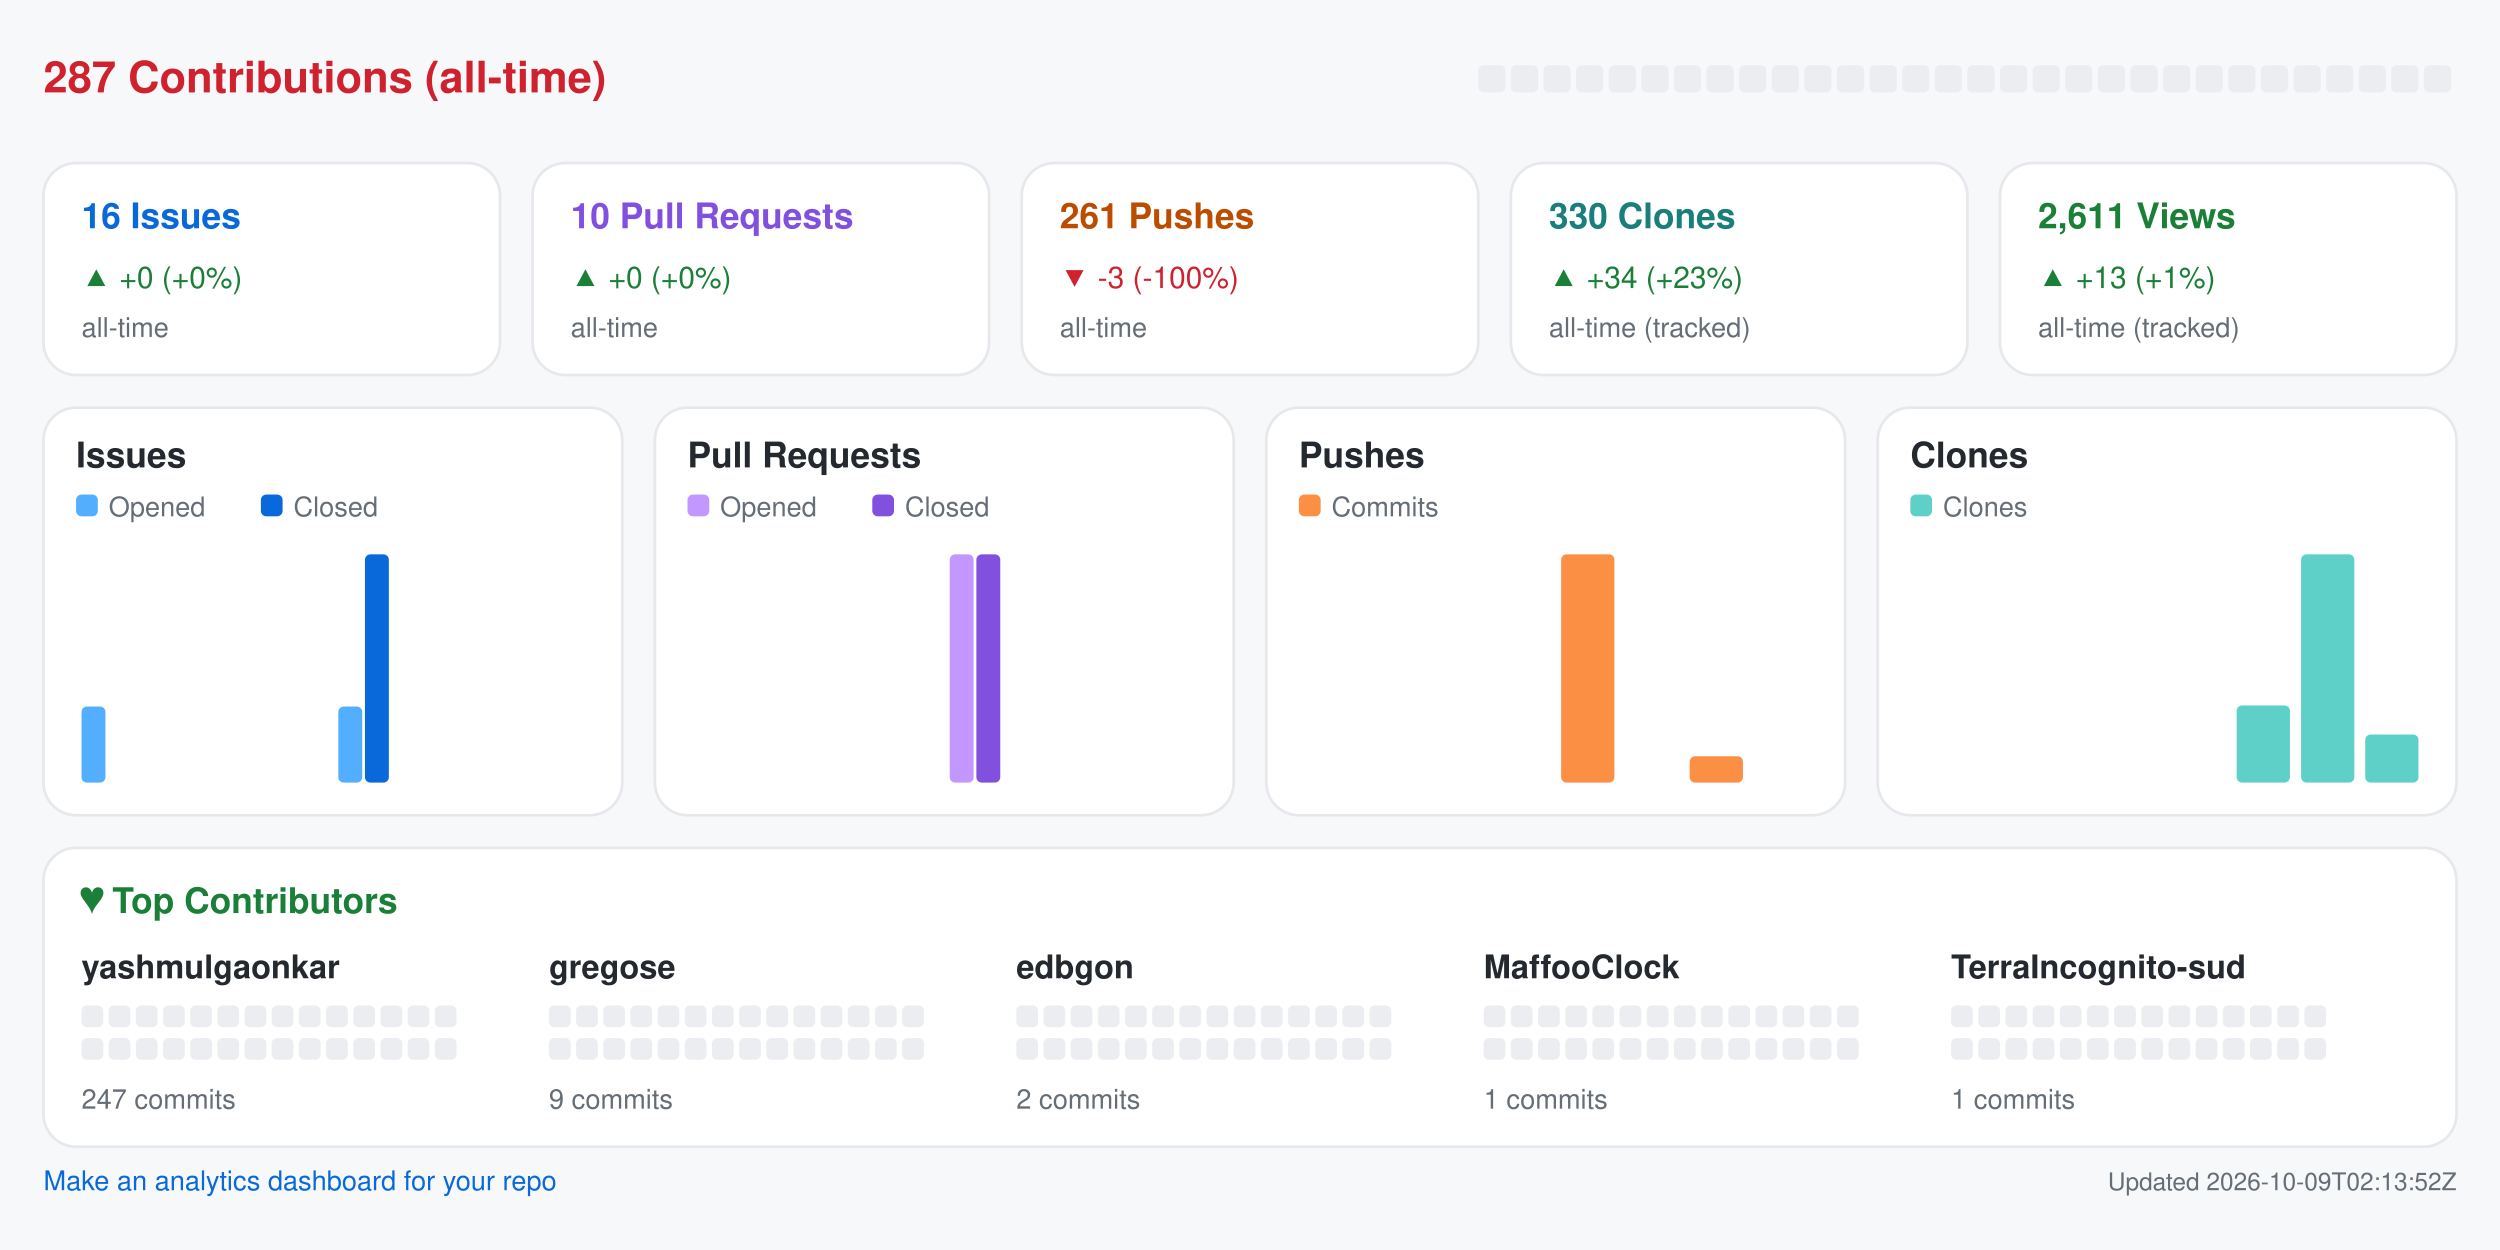
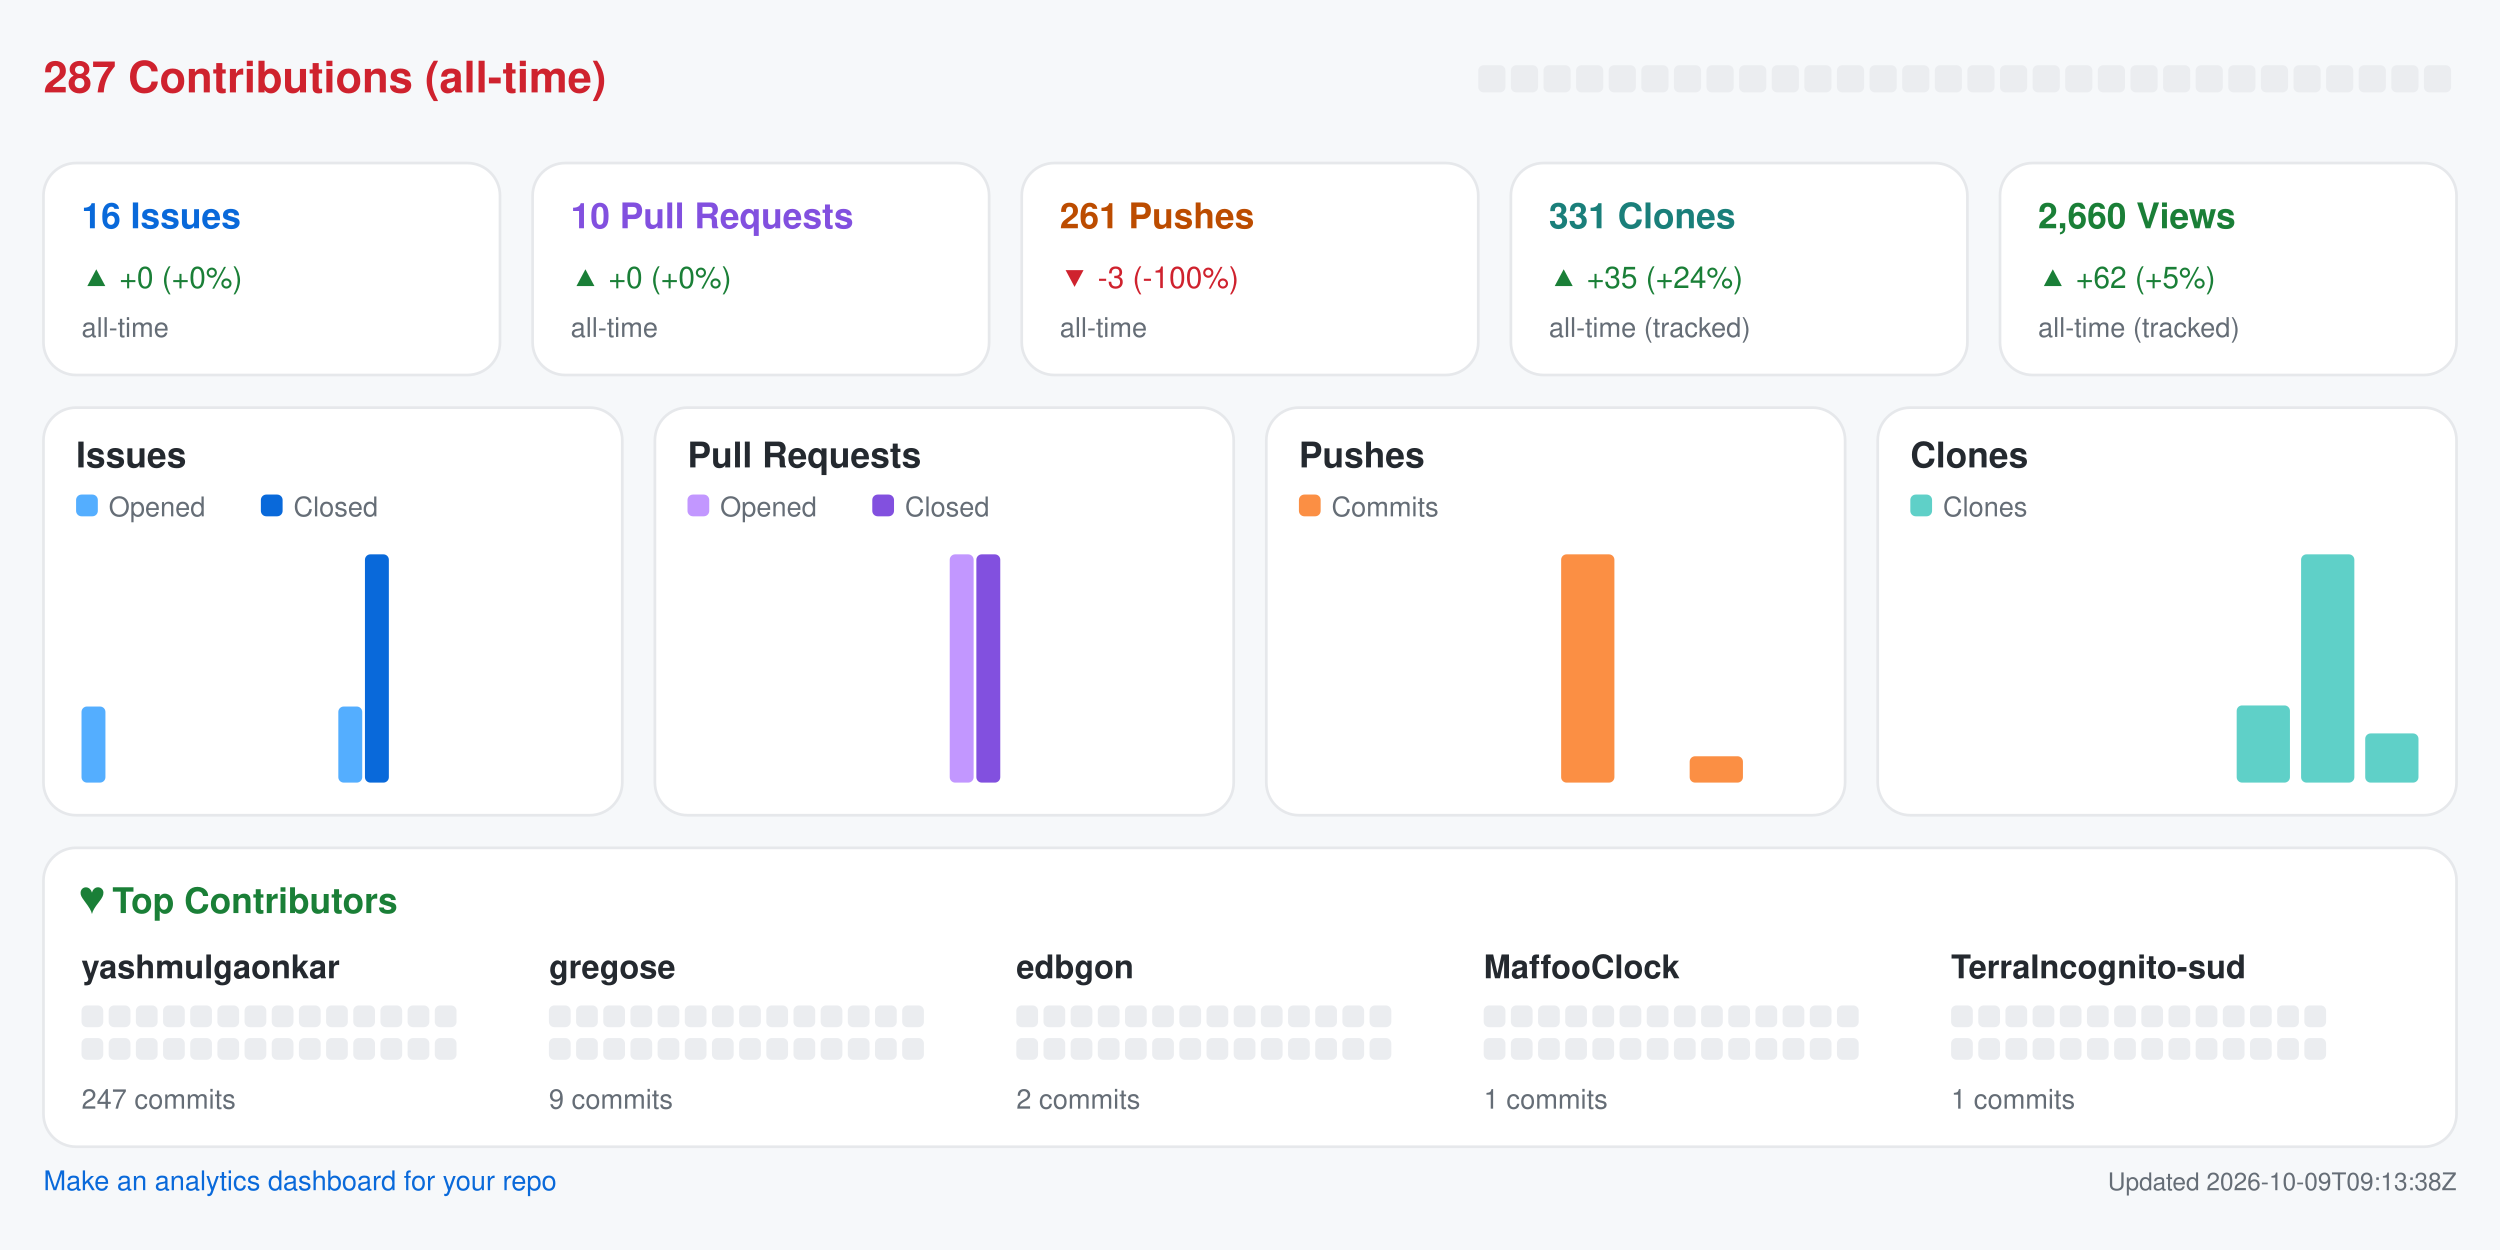
<svg xmlns="http://www.w3.org/2000/svg" width="920" height="460" viewBox="0 0 920 460" role="img" aria-label="Repository analytics for yashmulgaonkar/halo">
  <rect x="0.0" y="0.0" width="920.0" height="460.0" rx="0" fill="#f6f8fa" />
  <text x="16.0" y="34.0" fill="#cf222e" font-size="16" font-family="-apple-system,BlinkMacSystemFont,Segoe UI,Helvetica,Arial,sans-serif" font-weight="600" text-anchor="start">287 Contributions (all-time)</text>
  <rect x="544.0" y="24.0" width="10.0" height="10.0" rx="2" fill="#ebedf0" />
  <rect x="556.0" y="24.0" width="10.0" height="10.0" rx="2" fill="#ebedf0" />
  <rect x="568.0" y="24.0" width="10.0" height="10.0" rx="2" fill="#ebedf0" />
  <rect x="580.0" y="24.0" width="10.0" height="10.0" rx="2" fill="#ebedf0" />
  <rect x="592.0" y="24.0" width="10.0" height="10.0" rx="2" fill="#ebedf0" />
  <rect x="604.0" y="24.0" width="10.0" height="10.0" rx="2" fill="#ebedf0" />
  <rect x="616.0" y="24.0" width="10.0" height="10.0" rx="2" fill="#ebedf0" />
  <rect x="628.0" y="24.0" width="10.0" height="10.0" rx="2" fill="#ebedf0" />
  <rect x="640.0" y="24.0" width="10.0" height="10.0" rx="2" fill="#ebedf0" />
  <rect x="652.0" y="24.0" width="10.0" height="10.0" rx="2" fill="#ebedf0" />
  <rect x="664.0" y="24.0" width="10.0" height="10.0" rx="2" fill="#ebedf0" />
  <rect x="676.0" y="24.0" width="10.0" height="10.0" rx="2" fill="#ebedf0" />
  <rect x="688.0" y="24.0" width="10.0" height="10.0" rx="2" fill="#ebedf0" />
  <rect x="700.0" y="24.0" width="10.0" height="10.0" rx="2" fill="#ebedf0" />
  <rect x="712.0" y="24.0" width="10.0" height="10.0" rx="2" fill="#ebedf0" />
  <rect x="724.0" y="24.0" width="10.0" height="10.0" rx="2" fill="#ebedf0" />
  <rect x="736.0" y="24.0" width="10.0" height="10.0" rx="2" fill="#ebedf0" />
  <rect x="748.0" y="24.0" width="10.0" height="10.0" rx="2" fill="#ebedf0" />
  <rect x="760.0" y="24.0" width="10.0" height="10.0" rx="2" fill="#ebedf0" />
  <rect x="772.0" y="24.0" width="10.0" height="10.0" rx="2" fill="#ebedf0" />
  <rect x="784.0" y="24.0" width="10.0" height="10.0" rx="2" fill="#ebedf0" />
  <rect x="796.0" y="24.0" width="10.0" height="10.0" rx="2" fill="#ebedf0" />
  <rect x="808.0" y="24.0" width="10.0" height="10.0" rx="2" fill="#ebedf0" />
  <rect x="820.0" y="24.0" width="10.0" height="10.0" rx="2" fill="#ebedf0" />
  <rect x="832.0" y="24.0" width="10.0" height="10.0" rx="2" fill="#ebedf0" />
  <rect x="844.0" y="24.0" width="10.0" height="10.0" rx="2" fill="#ebedf0" />
  <rect x="856.0" y="24.0" width="10.0" height="10.0" rx="2" fill="#ebedf0" />
  <rect x="868.0" y="24.0" width="10.0" height="10.0" rx="2" fill="#ebedf0" />
  <rect x="880.0" y="24.0" width="10.0" height="10.0" rx="2" fill="#ebedf0" />
  <rect x="892.0" y="24.0" width="10.0" height="10.0" rx="2" fill="#ebedf0" />
  <rect x="16.0" y="60.0" width="168.0" height="78.0" rx="12" fill="#ffffff" stroke="#e6e8eb" />
  <text x="30.0" y="84.0" fill="#0969da" font-size="13" font-family="-apple-system,BlinkMacSystemFont,Segoe UI,Helvetica,Arial,sans-serif" font-weight="600" text-anchor="start">16 Issues</text>
  <text x="30.0" y="106.0" fill="#1a7f37" font-size="11" font-family="-apple-system,BlinkMacSystemFont,Segoe UI,Helvetica,Arial,sans-serif" font-weight="400" text-anchor="start">▲ +0 (+0%)</text>
  <text x="30.0" y="124.0" fill="#656d76" font-size="10" font-family="-apple-system,BlinkMacSystemFont,Segoe UI,Helvetica,Arial,sans-serif" font-weight="400" text-anchor="start">all-time</text>
  <rect x="196.0" y="60.0" width="168.0" height="78.0" rx="12" fill="#ffffff" stroke="#e6e8eb" />
  <text x="210.0" y="84.0" fill="#8250df" font-size="13" font-family="-apple-system,BlinkMacSystemFont,Segoe UI,Helvetica,Arial,sans-serif" font-weight="600" text-anchor="start">10 Pull Requests</text>
  <text x="210.0" y="106.0" fill="#1a7f37" font-size="11" font-family="-apple-system,BlinkMacSystemFont,Segoe UI,Helvetica,Arial,sans-serif" font-weight="400" text-anchor="start">▲ +0 (+0%)</text>
  <text x="210.0" y="124.0" fill="#656d76" font-size="10" font-family="-apple-system,BlinkMacSystemFont,Segoe UI,Helvetica,Arial,sans-serif" font-weight="400" text-anchor="start">all-time</text>
  <rect x="376.0" y="60.0" width="168.0" height="78.0" rx="12" fill="#ffffff" stroke="#e6e8eb" />
  <text x="390.0" y="84.0" fill="#bc4c00" font-size="13" font-family="-apple-system,BlinkMacSystemFont,Segoe UI,Helvetica,Arial,sans-serif" font-weight="600" text-anchor="start">261 Pushes</text>
  <text x="390.0" y="106.0" fill="#cf222e" font-size="11" font-family="-apple-system,BlinkMacSystemFont,Segoe UI,Helvetica,Arial,sans-serif" font-weight="400" text-anchor="start">▼ -3 (-100%)</text>
  <text x="390.0" y="124.0" fill="#656d76" font-size="10" font-family="-apple-system,BlinkMacSystemFont,Segoe UI,Helvetica,Arial,sans-serif" font-weight="400" text-anchor="start">all-time</text>
  <rect x="556.0" y="60.0" width="168.0" height="78.0" rx="12" fill="#ffffff" stroke="#e6e8eb" />
-   <text x="570.0" y="84.0" fill="#1a7f7a" font-size="13" font-family="-apple-system,BlinkMacSystemFont,Segoe UI,Helvetica,Arial,sans-serif" font-weight="600" text-anchor="start">330 Clones</text>
-   <text x="570.0" y="106.0" fill="#1a7f37" font-size="11" font-family="-apple-system,BlinkMacSystemFont,Segoe UI,Helvetica,Arial,sans-serif" font-weight="400" text-anchor="start">▲ +34 (+23%)</text>
+   <text x="570.0" y="84.0" fill="#1a7f7a" font-size="13" font-family="-apple-system,BlinkMacSystemFont,Segoe UI,Helvetica,Arial,sans-serif" font-weight="600" text-anchor="start">331 Clones</text>
+   <text x="570.0" y="106.0" fill="#1a7f37" font-size="11" font-family="-apple-system,BlinkMacSystemFont,Segoe UI,Helvetica,Arial,sans-serif" font-weight="400" text-anchor="start">▲ +35 (+24%)</text>
  <text x="570.0" y="124.0" fill="#656d76" font-size="10" font-family="-apple-system,BlinkMacSystemFont,Segoe UI,Helvetica,Arial,sans-serif" font-weight="400" text-anchor="start">all-time (tracked)</text>
  <rect x="736.0" y="60.0" width="168.0" height="78.0" rx="12" fill="#ffffff" stroke="#e6e8eb" />
-   <text x="750.0" y="84.0" fill="#1a7f37" font-size="13" font-family="-apple-system,BlinkMacSystemFont,Segoe UI,Helvetica,Arial,sans-serif" font-weight="600" text-anchor="start">2,611 Views</text>
-   <text x="750.0" y="106.0" fill="#1a7f37" font-size="11" font-family="-apple-system,BlinkMacSystemFont,Segoe UI,Helvetica,Arial,sans-serif" font-weight="400" text-anchor="start">▲ +13 (+1%)</text>
+   <text x="750.0" y="84.0" fill="#1a7f37" font-size="13" font-family="-apple-system,BlinkMacSystemFont,Segoe UI,Helvetica,Arial,sans-serif" font-weight="600" text-anchor="start">2,660 Views</text>
+   <text x="750.0" y="106.0" fill="#1a7f37" font-size="11" font-family="-apple-system,BlinkMacSystemFont,Segoe UI,Helvetica,Arial,sans-serif" font-weight="400" text-anchor="start">▲ +62 (+5%)</text>
  <text x="750.0" y="124.0" fill="#656d76" font-size="10" font-family="-apple-system,BlinkMacSystemFont,Segoe UI,Helvetica,Arial,sans-serif" font-weight="400" text-anchor="start">all-time (tracked)</text>
  <rect x="16.0" y="150.0" width="213.0" height="150.0" rx="12" fill="#ffffff" stroke="#e6e8eb" />
  <text x="28.0" y="172.0" fill="#24292f" font-size="13" font-family="-apple-system,BlinkMacSystemFont,Segoe UI,Helvetica,Arial,sans-serif" font-weight="600" text-anchor="start">Issues</text>
  <rect x="28.0" y="182.0" width="8.0" height="8.0" rx="2" fill="#54aeff" />
  <text x="40.0" y="190.0" fill="#656d76" font-size="10" font-family="-apple-system,BlinkMacSystemFont,Segoe UI,Helvetica,Arial,sans-serif" font-weight="400" text-anchor="start">Opened</text>
  <rect x="96.0" y="182.0" width="8.0" height="8.0" rx="2" fill="#0969da" />
  <text x="108.0" y="190.0" fill="#656d76" font-size="10" font-family="-apple-system,BlinkMacSystemFont,Segoe UI,Helvetica,Arial,sans-serif" font-weight="400" text-anchor="start">Closed</text>
  <rect x="30.0" y="260.0" width="8.8" height="28.0" rx="2" fill="#54aeff" />
  <rect x="39.8" y="288.0" width="8.8" height="0.0" rx="2" fill="#0969da" />
  <rect x="53.6" y="288.0" width="8.8" height="0.0" rx="2" fill="#54aeff" />
  <rect x="63.4" y="288.0" width="8.8" height="0.0" rx="2" fill="#0969da" />
  <rect x="77.2" y="288.0" width="8.8" height="0.0" rx="2" fill="#54aeff" />
  <rect x="87.1" y="288.0" width="8.8" height="0.0" rx="2" fill="#0969da" />
  <rect x="100.9" y="288.0" width="8.8" height="0.0" rx="2" fill="#54aeff" />
  <rect x="110.7" y="288.0" width="8.8" height="0.0" rx="2" fill="#0969da" />
  <rect x="124.5" y="260.0" width="8.8" height="28.0" rx="2" fill="#54aeff" />
  <rect x="134.3" y="204.0" width="8.8" height="84.0" rx="2" fill="#0969da" />
  <rect x="148.1" y="288.0" width="8.8" height="0.0" rx="2" fill="#54aeff" />
  <rect x="157.9" y="288.0" width="8.8" height="0.0" rx="2" fill="#0969da" />
  <rect x="171.8" y="288.0" width="8.8" height="0.0" rx="2" fill="#54aeff" />
  <rect x="181.6" y="288.0" width="8.8" height="0.0" rx="2" fill="#0969da" />
  <rect x="195.4" y="288.0" width="8.8" height="0.0" rx="2" fill="#54aeff" />
  <rect x="205.2" y="288.0" width="8.8" height="0.0" rx="2" fill="#0969da" />
  <rect x="241.0" y="150.0" width="213.0" height="150.0" rx="12" fill="#ffffff" stroke="#e6e8eb" />
  <text x="253.0" y="172.0" fill="#24292f" font-size="13" font-family="-apple-system,BlinkMacSystemFont,Segoe UI,Helvetica,Arial,sans-serif" font-weight="600" text-anchor="start">Pull Requests</text>
  <rect x="253.0" y="182.0" width="8.0" height="8.0" rx="2" fill="#c297ff" />
  <text x="265.0" y="190.0" fill="#656d76" font-size="10" font-family="-apple-system,BlinkMacSystemFont,Segoe UI,Helvetica,Arial,sans-serif" font-weight="400" text-anchor="start">Opened</text>
  <rect x="321.0" y="182.0" width="8.0" height="8.0" rx="2" fill="#8250df" />
  <text x="333.0" y="190.0" fill="#656d76" font-size="10" font-family="-apple-system,BlinkMacSystemFont,Segoe UI,Helvetica,Arial,sans-serif" font-weight="400" text-anchor="start">Closed</text>
  <rect x="255.0" y="288.0" width="8.8" height="0.0" rx="2" fill="#c297ff" />
  <rect x="264.8" y="288.0" width="8.8" height="0.0" rx="2" fill="#8250df" />
  <rect x="278.6" y="288.0" width="8.8" height="0.0" rx="2" fill="#c297ff" />
  <rect x="288.4" y="288.0" width="8.8" height="0.0" rx="2" fill="#8250df" />
  <rect x="302.2" y="288.0" width="8.8" height="0.0" rx="2" fill="#c297ff" />
  <rect x="312.1" y="288.0" width="8.8" height="0.0" rx="2" fill="#8250df" />
  <rect x="325.9" y="288.0" width="8.8" height="0.0" rx="2" fill="#c297ff" />
  <rect x="335.7" y="288.0" width="8.8" height="0.0" rx="2" fill="#8250df" />
  <rect x="349.5" y="204.0" width="8.8" height="84.0" rx="2" fill="#c297ff" />
  <rect x="359.3" y="204.0" width="8.8" height="84.0" rx="2" fill="#8250df" />
  <rect x="373.1" y="288.0" width="8.8" height="0.0" rx="2" fill="#c297ff" />
  <rect x="382.9" y="288.0" width="8.8" height="0.0" rx="2" fill="#8250df" />
  <rect x="396.8" y="288.0" width="8.8" height="0.0" rx="2" fill="#c297ff" />
  <rect x="406.6" y="288.0" width="8.8" height="0.0" rx="2" fill="#8250df" />
  <rect x="420.4" y="288.0" width="8.8" height="0.0" rx="2" fill="#c297ff" />
  <rect x="430.2" y="288.0" width="8.8" height="0.0" rx="2" fill="#8250df" />
  <rect x="466.0" y="150.0" width="213.0" height="150.0" rx="12" fill="#ffffff" stroke="#e6e8eb" />
  <text x="478.0" y="172.0" fill="#24292f" font-size="13" font-family="-apple-system,BlinkMacSystemFont,Segoe UI,Helvetica,Arial,sans-serif" font-weight="600" text-anchor="start">Pushes</text>
  <rect x="478.0" y="182.0" width="8.0" height="8.0" rx="2" fill="#fb8f44" />
  <text x="490.0" y="190.0" fill="#656d76" font-size="10" font-family="-apple-system,BlinkMacSystemFont,Segoe UI,Helvetica,Arial,sans-serif" font-weight="400" text-anchor="start">Commits</text>
  <rect x="480.0" y="288.0" width="19.6" height="0.0" rx="2" fill="#fb8f44" />
  <rect x="503.6" y="288.0" width="19.6" height="0.0" rx="2" fill="#fb8f44" />
  <rect x="527.2" y="288.0" width="19.6" height="0.0" rx="2" fill="#fb8f44" />
  <rect x="550.9" y="288.0" width="19.6" height="0.0" rx="2" fill="#fb8f44" />
  <rect x="574.5" y="204.0" width="19.6" height="84.0" rx="2" fill="#fb8f44" />
  <rect x="598.1" y="288.0" width="19.6" height="0.0" rx="2" fill="#fb8f44" />
  <rect x="621.8" y="278.3" width="19.6" height="9.7" rx="2" fill="#fb8f44" />
  <rect x="645.4" y="288.0" width="19.6" height="0.0" rx="2" fill="#fb8f44" />
  <rect x="691.0" y="150.0" width="213.0" height="150.0" rx="12" fill="#ffffff" stroke="#e6e8eb" />
  <text x="703.0" y="172.0" fill="#24292f" font-size="13" font-family="-apple-system,BlinkMacSystemFont,Segoe UI,Helvetica,Arial,sans-serif" font-weight="600" text-anchor="start">Clones</text>
  <rect x="703.0" y="182.0" width="8.0" height="8.0" rx="2" fill="#5fd0c8" />
  <text x="715.0" y="190.0" fill="#656d76" font-size="10" font-family="-apple-system,BlinkMacSystemFont,Segoe UI,Helvetica,Arial,sans-serif" font-weight="400" text-anchor="start">Clones</text>
  <rect x="705.0" y="288.0" width="19.6" height="0.0" rx="2" fill="#5fd0c8" />
  <rect x="728.6" y="288.0" width="19.6" height="0.0" rx="2" fill="#5fd0c8" />
  <rect x="752.2" y="288.0" width="19.6" height="0.0" rx="2" fill="#5fd0c8" />
  <rect x="775.9" y="288.0" width="19.6" height="0.0" rx="2" fill="#5fd0c8" />
  <rect x="799.5" y="288.0" width="19.6" height="0.0" rx="2" fill="#5fd0c8" />
  <rect x="823.1" y="259.6" width="19.6" height="28.4" rx="2" fill="#5fd0c8" />
  <rect x="846.8" y="204.0" width="19.6" height="84.0" rx="2" fill="#5fd0c8" />
-   <rect x="870.4" y="270.3" width="19.6" height="17.7" rx="2" fill="#5fd0c8" />
+   <rect x="870.4" y="269.9" width="19.6" height="18.1" rx="2" fill="#5fd0c8" />
  <rect x="16.0" y="312.0" width="888.0" height="110.0" rx="12" fill="#ffffff" stroke="#e6e8eb" />
  <text x="30.0" y="336.0" fill="#1a7f37" font-size="13" font-family="-apple-system,BlinkMacSystemFont,Segoe UI,Helvetica,Arial,sans-serif" font-weight="600" text-anchor="start">♥  Top Contributors</text>
  <text x="30.0" y="360.0" fill="#24292f" font-size="12" font-family="-apple-system,BlinkMacSystemFont,Segoe UI,Helvetica,Arial,sans-serif" font-weight="600" text-anchor="start">yashmulgaonkar</text>
  <rect x="30.0" y="370.0" width="8.0" height="8.0" rx="2" fill="#ebedf0" />
  <rect x="40.0" y="370.0" width="8.0" height="8.0" rx="2" fill="#ebedf0" />
  <rect x="50.0" y="370.0" width="8.0" height="8.0" rx="2" fill="#ebedf0" />
  <rect x="60.0" y="370.0" width="8.0" height="8.0" rx="2" fill="#ebedf0" />
  <rect x="70.0" y="370.0" width="8.0" height="8.0" rx="2" fill="#ebedf0" />
  <rect x="80.0" y="370.0" width="8.0" height="8.0" rx="2" fill="#ebedf0" />
  <rect x="90.0" y="370.0" width="8.0" height="8.0" rx="2" fill="#ebedf0" />
  <rect x="100.0" y="370.0" width="8.0" height="8.0" rx="2" fill="#ebedf0" />
  <rect x="110.0" y="370.0" width="8.0" height="8.0" rx="2" fill="#ebedf0" />
  <rect x="120.0" y="370.0" width="8.0" height="8.0" rx="2" fill="#ebedf0" />
  <rect x="130.0" y="370.0" width="8.0" height="8.0" rx="2" fill="#ebedf0" />
  <rect x="140.0" y="370.0" width="8.0" height="8.0" rx="2" fill="#ebedf0" />
  <rect x="150.0" y="370.0" width="8.0" height="8.0" rx="2" fill="#ebedf0" />
  <rect x="160.0" y="370.0" width="8.0" height="8.0" rx="2" fill="#ebedf0" />
  <rect x="30.0" y="382.0" width="8.0" height="8.0" rx="2" fill="#ebedf0" />
  <rect x="40.0" y="382.0" width="8.0" height="8.0" rx="2" fill="#ebedf0" />
  <rect x="50.0" y="382.0" width="8.0" height="8.0" rx="2" fill="#ebedf0" />
  <rect x="60.0" y="382.0" width="8.0" height="8.0" rx="2" fill="#ebedf0" />
  <rect x="70.0" y="382.0" width="8.0" height="8.0" rx="2" fill="#ebedf0" />
  <rect x="80.0" y="382.0" width="8.0" height="8.0" rx="2" fill="#ebedf0" />
  <rect x="90.0" y="382.0" width="8.0" height="8.0" rx="2" fill="#ebedf0" />
  <rect x="100.0" y="382.0" width="8.0" height="8.0" rx="2" fill="#ebedf0" />
  <rect x="110.0" y="382.0" width="8.0" height="8.0" rx="2" fill="#ebedf0" />
  <rect x="120.0" y="382.0" width="8.0" height="8.0" rx="2" fill="#ebedf0" />
  <rect x="130.0" y="382.0" width="8.0" height="8.0" rx="2" fill="#ebedf0" />
  <rect x="140.0" y="382.0" width="8.0" height="8.0" rx="2" fill="#ebedf0" />
  <rect x="150.0" y="382.0" width="8.0" height="8.0" rx="2" fill="#ebedf0" />
  <rect x="160.0" y="382.0" width="8.0" height="8.0" rx="2" fill="#ebedf0" />
  <text x="30.0" y="408.0" fill="#656d76" font-size="10" font-family="-apple-system,BlinkMacSystemFont,Segoe UI,Helvetica,Arial,sans-serif" font-weight="400" text-anchor="start">247 commits</text>
  <text x="202.0" y="360.0" fill="#24292f" font-size="12" font-family="-apple-system,BlinkMacSystemFont,Segoe UI,Helvetica,Arial,sans-serif" font-weight="600" text-anchor="start">gregose</text>
  <rect x="202.0" y="370.0" width="8.0" height="8.0" rx="2" fill="#ebedf0" />
  <rect x="212.0" y="370.0" width="8.0" height="8.0" rx="2" fill="#ebedf0" />
  <rect x="222.0" y="370.0" width="8.0" height="8.0" rx="2" fill="#ebedf0" />
  <rect x="232.0" y="370.0" width="8.0" height="8.0" rx="2" fill="#ebedf0" />
  <rect x="242.0" y="370.0" width="8.0" height="8.0" rx="2" fill="#ebedf0" />
  <rect x="252.0" y="370.0" width="8.0" height="8.0" rx="2" fill="#ebedf0" />
  <rect x="262.0" y="370.0" width="8.0" height="8.0" rx="2" fill="#ebedf0" />
  <rect x="272.0" y="370.0" width="8.0" height="8.0" rx="2" fill="#ebedf0" />
  <rect x="282.0" y="370.0" width="8.0" height="8.0" rx="2" fill="#ebedf0" />
  <rect x="292.0" y="370.0" width="8.0" height="8.0" rx="2" fill="#ebedf0" />
  <rect x="302.0" y="370.0" width="8.0" height="8.0" rx="2" fill="#ebedf0" />
  <rect x="312.0" y="370.0" width="8.0" height="8.0" rx="2" fill="#ebedf0" />
  <rect x="322.0" y="370.0" width="8.0" height="8.0" rx="2" fill="#ebedf0" />
  <rect x="332.0" y="370.0" width="8.0" height="8.0" rx="2" fill="#ebedf0" />
  <rect x="202.0" y="382.0" width="8.0" height="8.0" rx="2" fill="#ebedf0" />
  <rect x="212.0" y="382.0" width="8.0" height="8.0" rx="2" fill="#ebedf0" />
  <rect x="222.0" y="382.0" width="8.0" height="8.0" rx="2" fill="#ebedf0" />
  <rect x="232.0" y="382.0" width="8.0" height="8.0" rx="2" fill="#ebedf0" />
  <rect x="242.0" y="382.0" width="8.0" height="8.0" rx="2" fill="#ebedf0" />
  <rect x="252.0" y="382.0" width="8.0" height="8.0" rx="2" fill="#ebedf0" />
  <rect x="262.0" y="382.0" width="8.0" height="8.0" rx="2" fill="#ebedf0" />
  <rect x="272.0" y="382.0" width="8.0" height="8.0" rx="2" fill="#ebedf0" />
  <rect x="282.0" y="382.0" width="8.0" height="8.0" rx="2" fill="#ebedf0" />
  <rect x="292.0" y="382.0" width="8.0" height="8.0" rx="2" fill="#ebedf0" />
  <rect x="302.0" y="382.0" width="8.0" height="8.0" rx="2" fill="#ebedf0" />
  <rect x="312.0" y="382.0" width="8.0" height="8.0" rx="2" fill="#ebedf0" />
  <rect x="322.0" y="382.0" width="8.0" height="8.0" rx="2" fill="#ebedf0" />
  <rect x="332.0" y="382.0" width="8.0" height="8.0" rx="2" fill="#ebedf0" />
  <text x="202.0" y="408.0" fill="#656d76" font-size="10" font-family="-apple-system,BlinkMacSystemFont,Segoe UI,Helvetica,Arial,sans-serif" font-weight="400" text-anchor="start">9 commits</text>
  <text x="374.0" y="360.0" fill="#24292f" font-size="12" font-family="-apple-system,BlinkMacSystemFont,Segoe UI,Helvetica,Arial,sans-serif" font-weight="600" text-anchor="start">edbgon</text>
  <rect x="374.0" y="370.0" width="8.0" height="8.0" rx="2" fill="#ebedf0" />
  <rect x="384.0" y="370.0" width="8.0" height="8.0" rx="2" fill="#ebedf0" />
  <rect x="394.0" y="370.0" width="8.0" height="8.0" rx="2" fill="#ebedf0" />
  <rect x="404.0" y="370.0" width="8.0" height="8.0" rx="2" fill="#ebedf0" />
  <rect x="414.0" y="370.0" width="8.0" height="8.0" rx="2" fill="#ebedf0" />
  <rect x="424.0" y="370.0" width="8.0" height="8.0" rx="2" fill="#ebedf0" />
  <rect x="434.0" y="370.0" width="8.0" height="8.0" rx="2" fill="#ebedf0" />
  <rect x="444.0" y="370.0" width="8.0" height="8.0" rx="2" fill="#ebedf0" />
  <rect x="454.0" y="370.0" width="8.0" height="8.0" rx="2" fill="#ebedf0" />
  <rect x="464.0" y="370.0" width="8.0" height="8.0" rx="2" fill="#ebedf0" />
  <rect x="474.0" y="370.0" width="8.0" height="8.0" rx="2" fill="#ebedf0" />
  <rect x="484.0" y="370.0" width="8.0" height="8.0" rx="2" fill="#ebedf0" />
  <rect x="494.0" y="370.0" width="8.0" height="8.0" rx="2" fill="#ebedf0" />
  <rect x="504.0" y="370.0" width="8.0" height="8.0" rx="2" fill="#ebedf0" />
  <rect x="374.0" y="382.0" width="8.0" height="8.0" rx="2" fill="#ebedf0" />
  <rect x="384.0" y="382.0" width="8.0" height="8.0" rx="2" fill="#ebedf0" />
  <rect x="394.0" y="382.0" width="8.0" height="8.0" rx="2" fill="#ebedf0" />
  <rect x="404.0" y="382.0" width="8.0" height="8.0" rx="2" fill="#ebedf0" />
  <rect x="414.0" y="382.0" width="8.0" height="8.0" rx="2" fill="#ebedf0" />
  <rect x="424.0" y="382.0" width="8.0" height="8.0" rx="2" fill="#ebedf0" />
  <rect x="434.0" y="382.0" width="8.0" height="8.0" rx="2" fill="#ebedf0" />
  <rect x="444.0" y="382.0" width="8.0" height="8.0" rx="2" fill="#ebedf0" />
  <rect x="454.0" y="382.0" width="8.0" height="8.0" rx="2" fill="#ebedf0" />
  <rect x="464.0" y="382.0" width="8.0" height="8.0" rx="2" fill="#ebedf0" />
  <rect x="474.0" y="382.0" width="8.0" height="8.0" rx="2" fill="#ebedf0" />
  <rect x="484.0" y="382.0" width="8.0" height="8.0" rx="2" fill="#ebedf0" />
  <rect x="494.0" y="382.0" width="8.0" height="8.0" rx="2" fill="#ebedf0" />
  <rect x="504.0" y="382.0" width="8.0" height="8.0" rx="2" fill="#ebedf0" />
  <text x="374.0" y="408.0" fill="#656d76" font-size="10" font-family="-apple-system,BlinkMacSystemFont,Segoe UI,Helvetica,Arial,sans-serif" font-weight="400" text-anchor="start">2 commits</text>
  <text x="546.0" y="360.0" fill="#24292f" font-size="12" font-family="-apple-system,BlinkMacSystemFont,Segoe UI,Helvetica,Arial,sans-serif" font-weight="600" text-anchor="start">MaffooClock</text>
  <rect x="546.0" y="370.0" width="8.0" height="8.0" rx="2" fill="#ebedf0" />
  <rect x="556.0" y="370.0" width="8.0" height="8.0" rx="2" fill="#ebedf0" />
  <rect x="566.0" y="370.0" width="8.0" height="8.0" rx="2" fill="#ebedf0" />
  <rect x="576.0" y="370.0" width="8.0" height="8.0" rx="2" fill="#ebedf0" />
  <rect x="586.0" y="370.0" width="8.0" height="8.0" rx="2" fill="#ebedf0" />
  <rect x="596.0" y="370.0" width="8.0" height="8.0" rx="2" fill="#ebedf0" />
  <rect x="606.0" y="370.0" width="8.0" height="8.0" rx="2" fill="#ebedf0" />
  <rect x="616.0" y="370.0" width="8.0" height="8.0" rx="2" fill="#ebedf0" />
  <rect x="626.0" y="370.0" width="8.0" height="8.0" rx="2" fill="#ebedf0" />
  <rect x="636.0" y="370.0" width="8.0" height="8.0" rx="2" fill="#ebedf0" />
  <rect x="646.0" y="370.0" width="8.0" height="8.0" rx="2" fill="#ebedf0" />
  <rect x="656.0" y="370.0" width="8.0" height="8.0" rx="2" fill="#ebedf0" />
  <rect x="666.0" y="370.0" width="8.0" height="8.0" rx="2" fill="#ebedf0" />
  <rect x="676.0" y="370.0" width="8.0" height="8.0" rx="2" fill="#ebedf0" />
  <rect x="546.0" y="382.0" width="8.0" height="8.0" rx="2" fill="#ebedf0" />
  <rect x="556.0" y="382.0" width="8.0" height="8.0" rx="2" fill="#ebedf0" />
  <rect x="566.0" y="382.0" width="8.0" height="8.0" rx="2" fill="#ebedf0" />
  <rect x="576.0" y="382.0" width="8.0" height="8.0" rx="2" fill="#ebedf0" />
  <rect x="586.0" y="382.0" width="8.0" height="8.0" rx="2" fill="#ebedf0" />
  <rect x="596.0" y="382.0" width="8.0" height="8.0" rx="2" fill="#ebedf0" />
  <rect x="606.0" y="382.0" width="8.0" height="8.0" rx="2" fill="#ebedf0" />
  <rect x="616.0" y="382.0" width="8.0" height="8.0" rx="2" fill="#ebedf0" />
  <rect x="626.0" y="382.0" width="8.0" height="8.0" rx="2" fill="#ebedf0" />
  <rect x="636.0" y="382.0" width="8.0" height="8.0" rx="2" fill="#ebedf0" />
  <rect x="646.0" y="382.0" width="8.0" height="8.0" rx="2" fill="#ebedf0" />
  <rect x="656.0" y="382.0" width="8.0" height="8.0" rx="2" fill="#ebedf0" />
  <rect x="666.0" y="382.0" width="8.0" height="8.0" rx="2" fill="#ebedf0" />
  <rect x="676.0" y="382.0" width="8.0" height="8.0" rx="2" fill="#ebedf0" />
  <text x="546.0" y="408.0" fill="#656d76" font-size="10" font-family="-apple-system,BlinkMacSystemFont,Segoe UI,Helvetica,Arial,sans-serif" font-weight="400" text-anchor="start">1 commits</text>
  <text x="718.0" y="360.0" fill="#24292f" font-size="12" font-family="-apple-system,BlinkMacSystemFont,Segoe UI,Helvetica,Arial,sans-serif" font-weight="600" text-anchor="start">TerraIncognito-sud</text>
  <rect x="718.0" y="370.0" width="8.0" height="8.0" rx="2" fill="#ebedf0" />
  <rect x="728.0" y="370.0" width="8.0" height="8.0" rx="2" fill="#ebedf0" />
  <rect x="738.0" y="370.0" width="8.0" height="8.0" rx="2" fill="#ebedf0" />
  <rect x="748.0" y="370.0" width="8.0" height="8.0" rx="2" fill="#ebedf0" />
  <rect x="758.0" y="370.0" width="8.0" height="8.0" rx="2" fill="#ebedf0" />
  <rect x="768.0" y="370.0" width="8.0" height="8.0" rx="2" fill="#ebedf0" />
  <rect x="778.0" y="370.0" width="8.0" height="8.0" rx="2" fill="#ebedf0" />
  <rect x="788.0" y="370.0" width="8.0" height="8.0" rx="2" fill="#ebedf0" />
  <rect x="798.0" y="370.0" width="8.0" height="8.0" rx="2" fill="#ebedf0" />
  <rect x="808.0" y="370.0" width="8.0" height="8.0" rx="2" fill="#ebedf0" />
  <rect x="818.0" y="370.0" width="8.0" height="8.0" rx="2" fill="#ebedf0" />
  <rect x="828.0" y="370.0" width="8.0" height="8.0" rx="2" fill="#ebedf0" />
  <rect x="838.0" y="370.0" width="8.0" height="8.0" rx="2" fill="#ebedf0" />
  <rect x="848.0" y="370.0" width="8.0" height="8.0" rx="2" fill="#ebedf0" />
  <rect x="718.0" y="382.0" width="8.0" height="8.0" rx="2" fill="#ebedf0" />
  <rect x="728.0" y="382.0" width="8.0" height="8.0" rx="2" fill="#ebedf0" />
  <rect x="738.0" y="382.0" width="8.0" height="8.0" rx="2" fill="#ebedf0" />
  <rect x="748.0" y="382.0" width="8.0" height="8.0" rx="2" fill="#ebedf0" />
  <rect x="758.0" y="382.0" width="8.0" height="8.0" rx="2" fill="#ebedf0" />
  <rect x="768.0" y="382.0" width="8.0" height="8.0" rx="2" fill="#ebedf0" />
  <rect x="778.0" y="382.0" width="8.0" height="8.0" rx="2" fill="#ebedf0" />
  <rect x="788.0" y="382.0" width="8.0" height="8.0" rx="2" fill="#ebedf0" />
  <rect x="798.0" y="382.0" width="8.0" height="8.0" rx="2" fill="#ebedf0" />
  <rect x="808.0" y="382.0" width="8.0" height="8.0" rx="2" fill="#ebedf0" />
  <rect x="818.0" y="382.0" width="8.0" height="8.0" rx="2" fill="#ebedf0" />
  <rect x="828.0" y="382.0" width="8.0" height="8.0" rx="2" fill="#ebedf0" />
  <rect x="838.0" y="382.0" width="8.0" height="8.0" rx="2" fill="#ebedf0" />
  <rect x="848.0" y="382.0" width="8.0" height="8.0" rx="2" fill="#ebedf0" />
  <text x="718.0" y="408.0" fill="#656d76" font-size="10" font-family="-apple-system,BlinkMacSystemFont,Segoe UI,Helvetica,Arial,sans-serif" font-weight="400" text-anchor="start">1 commits</text>
  <a href="https://github.com/yashmulgaonkar/repo-analytics" target="_blank" rel="noopener noreferrer">
    <text x="16.0" y="438.0" fill="#0969da" font-size="10" font-family="-apple-system,BlinkMacSystemFont,Segoe UI,Helvetica,Arial,sans-serif" font-weight="400" text-anchor="start">Make an analytics dashboard for your repo</text>
  </a>
-   <text x="904.0" y="438.0" fill="#656d76" font-size="9" font-family="-apple-system,BlinkMacSystemFont,Segoe UI,Helvetica,Arial,sans-serif" font-weight="400" text-anchor="end">Updated 2026-10-09T02:13:52Z</text>
+   <text x="904.0" y="438.0" fill="#656d76" font-size="9" font-family="-apple-system,BlinkMacSystemFont,Segoe UI,Helvetica,Arial,sans-serif" font-weight="400" text-anchor="end">Updated 2026-10-09T09:13:38Z</text>
</svg>
